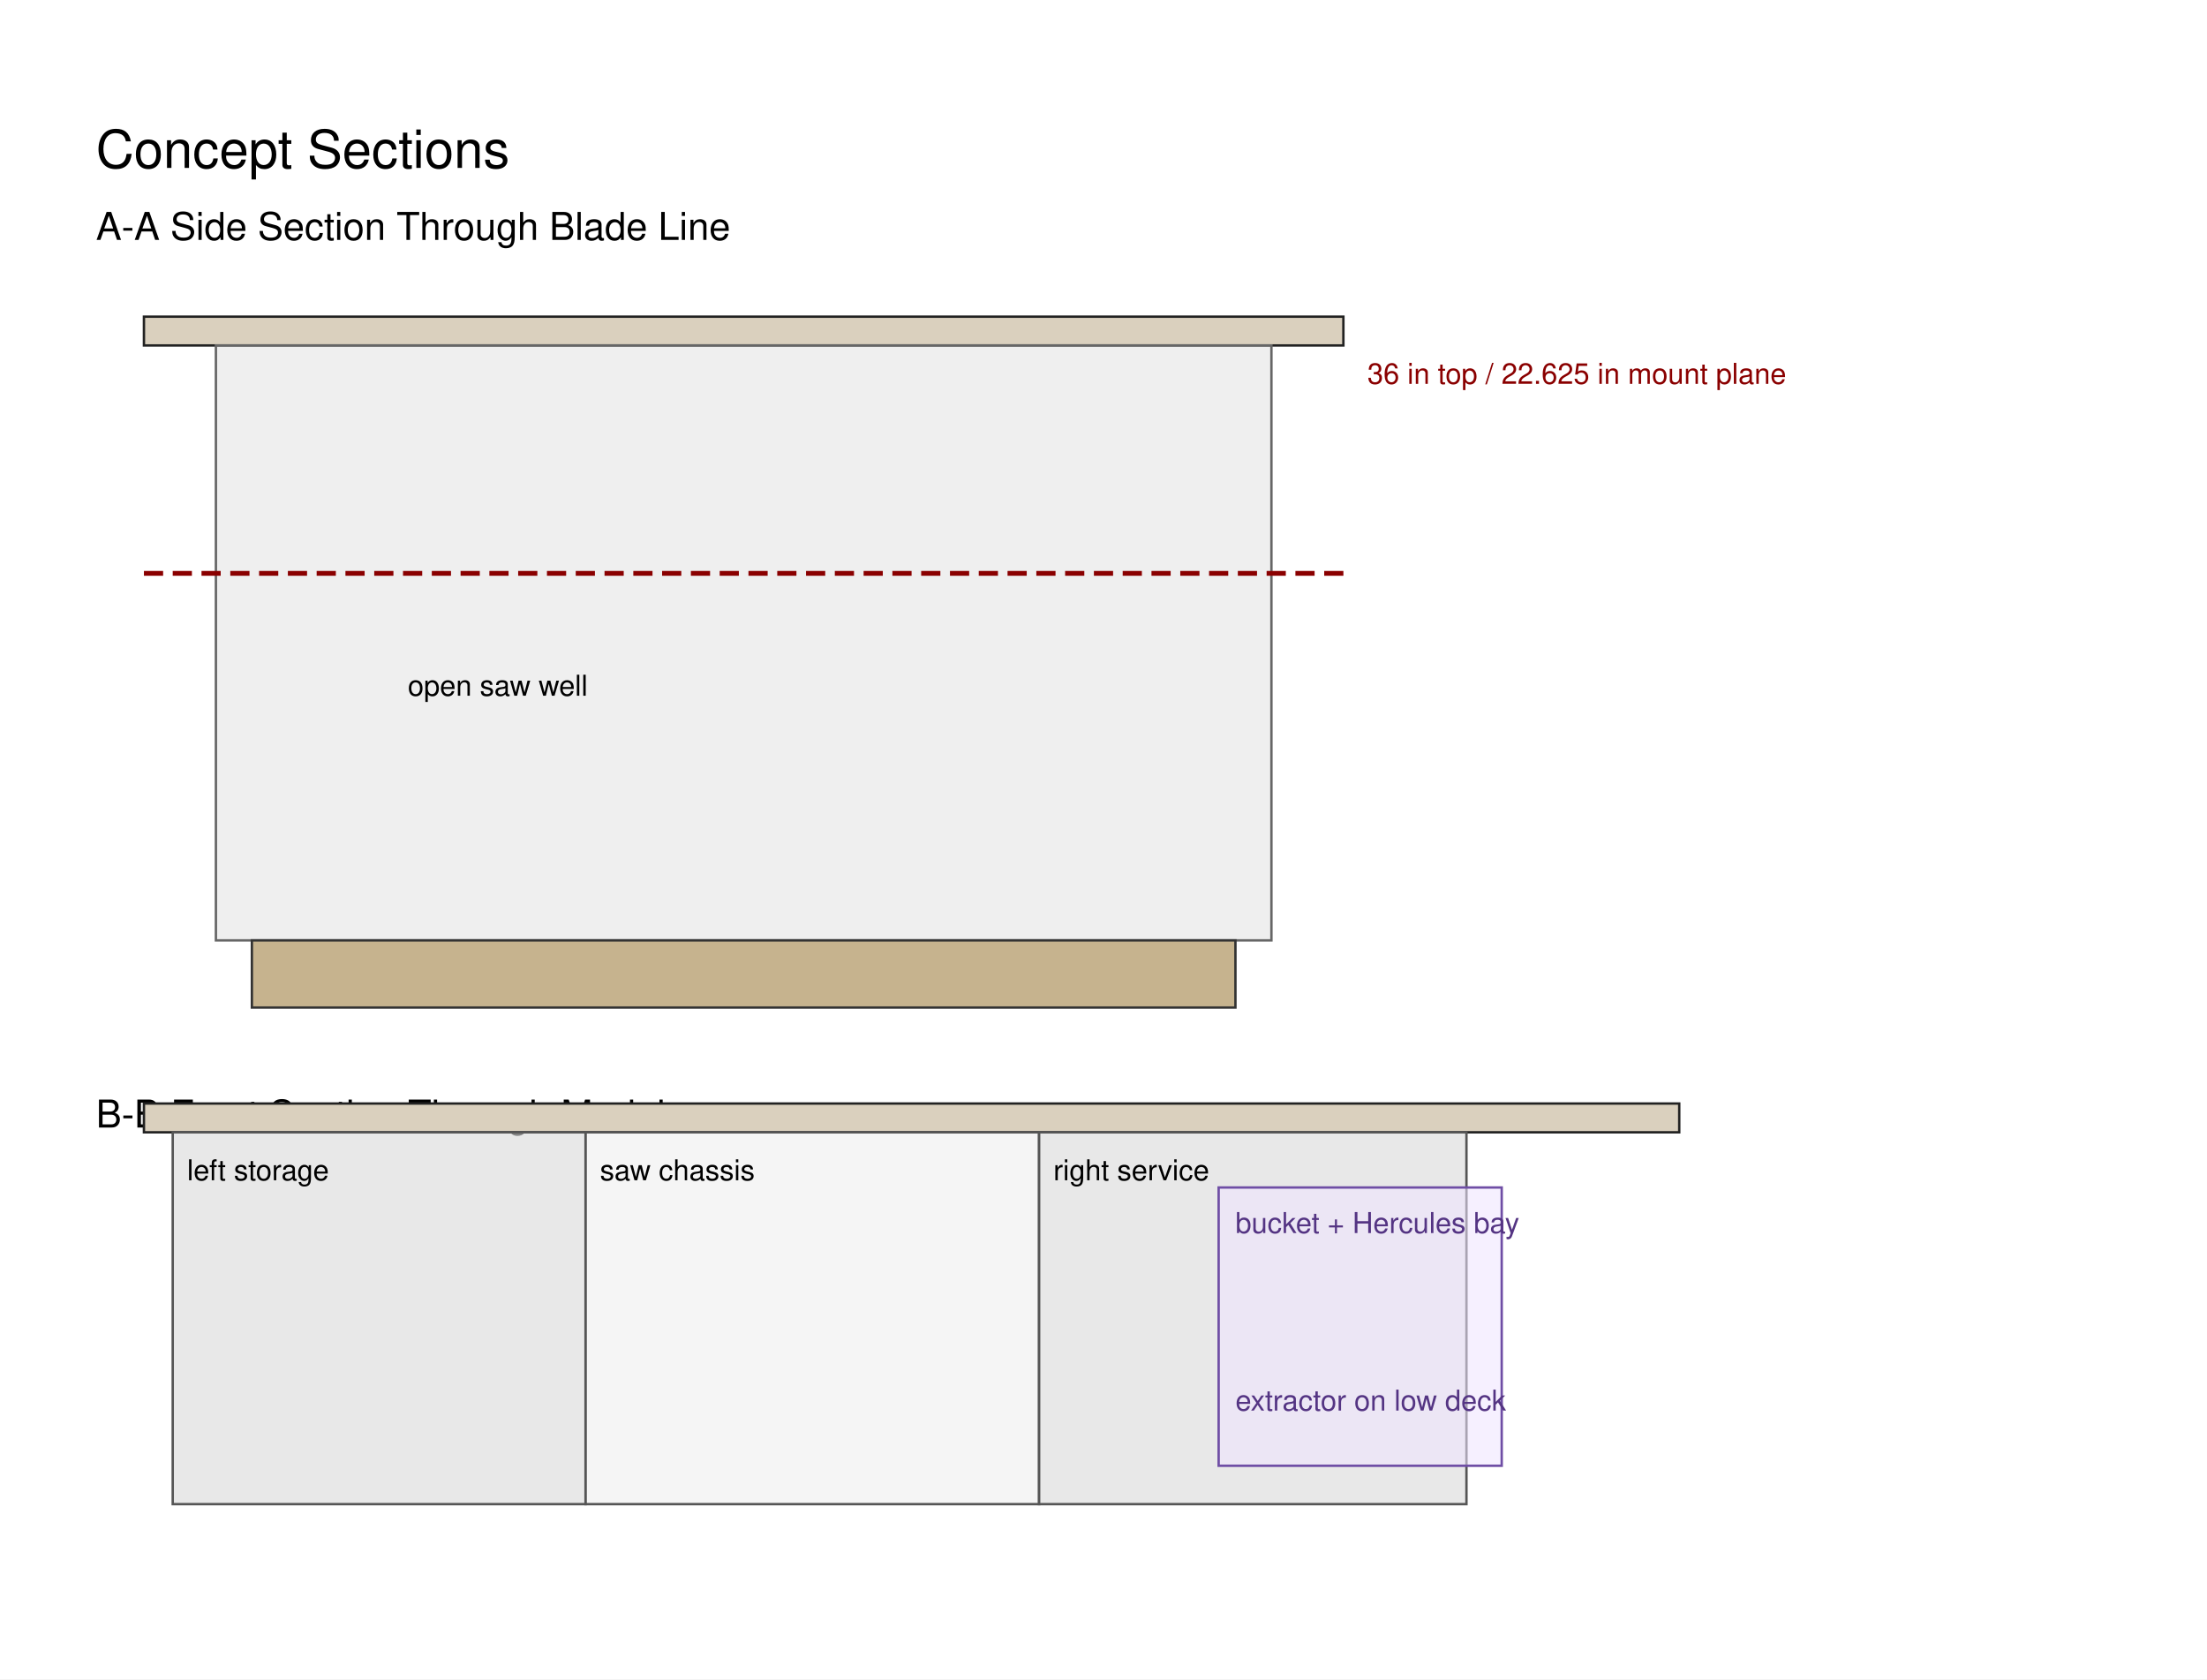
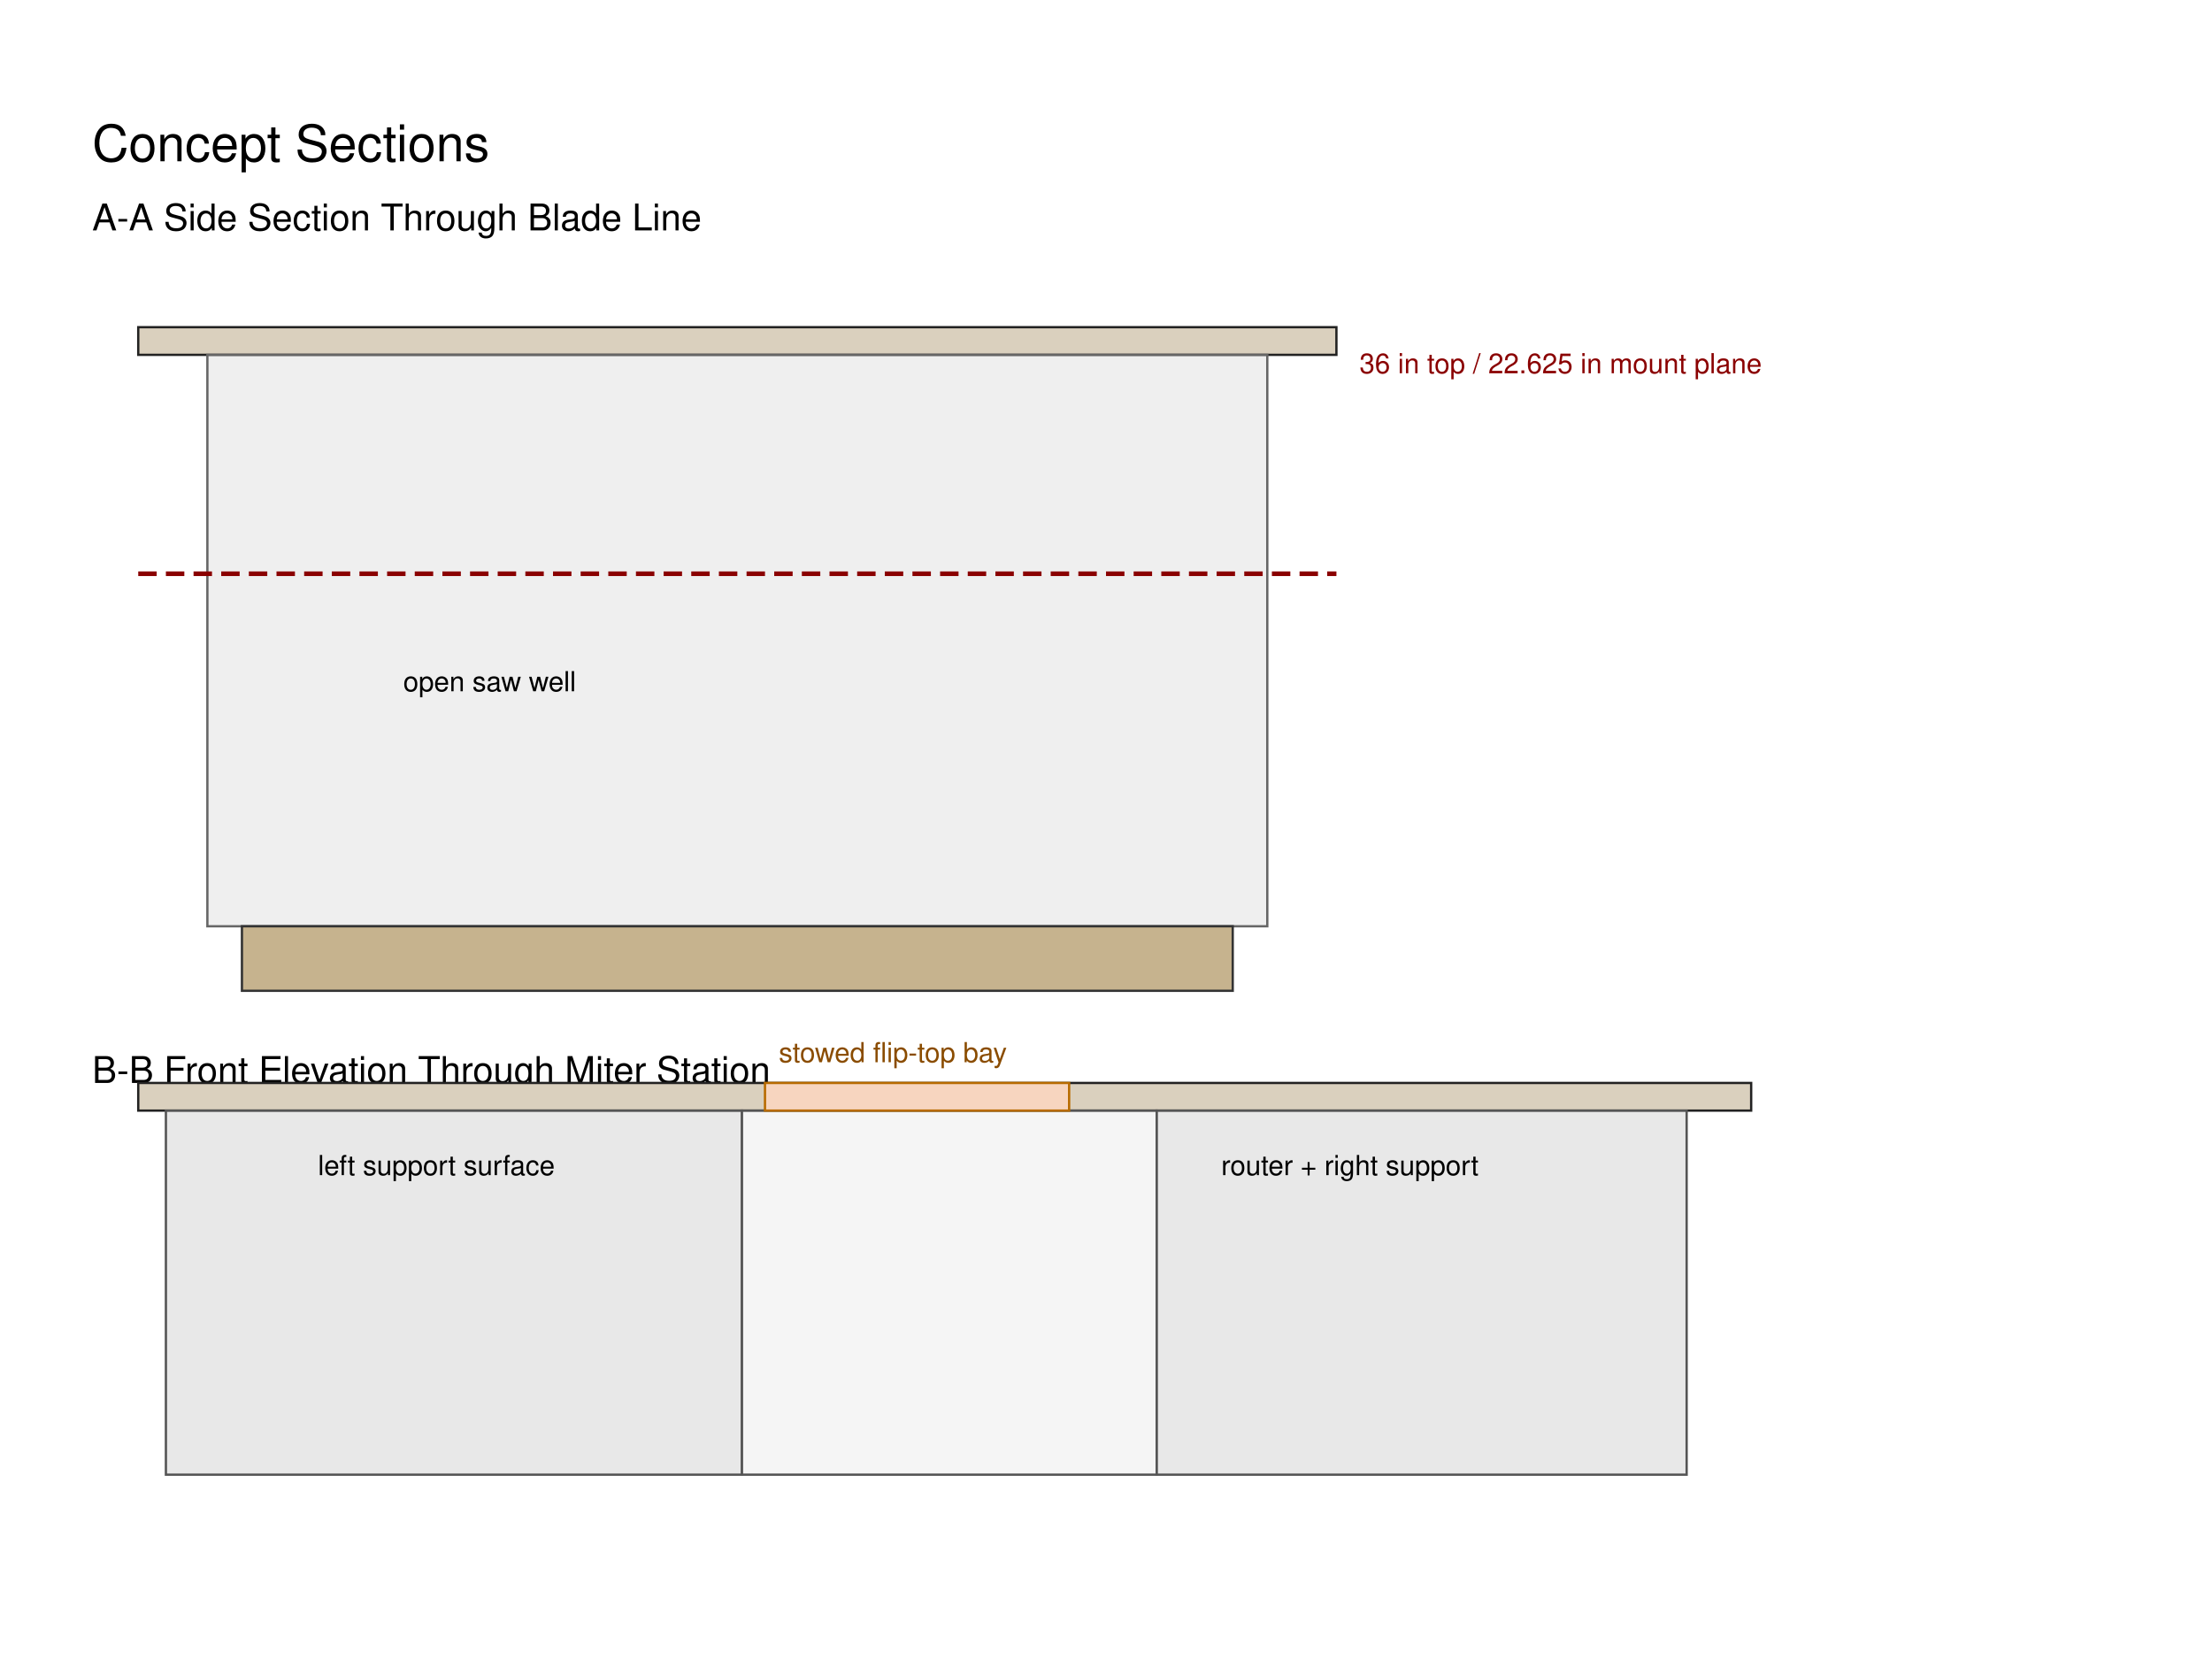
- <svg xmlns="http://www.w3.org/2000/svg" width="920" height="700" viewBox="0 0 920 700">
+ <svg xmlns="http://www.w3.org/2000/svg" width="960" height="720" viewBox="0 0 960 720">
  <text x="50%" y="34" font-family="Helvetica, Arial, sans-serif" font-size="16" text-anchor="middle" fill="#b00020">CONCEPT ONLY - NOT A SHOP DRAWING</text>
  <rect width="100%" height="100%" fill="#ffffff" />
  <text x="40" y="70" font-family="Helvetica, Arial, sans-serif" font-size="22">Concept Sections</text>
  <text x="40" y="100" font-family="Helvetica, Arial, sans-serif" font-size="16">A-A Side Section Through Blade Line</text>
-   <rect x="60" y="132.0" width="500" height="12.0" fill="#dad0be" stroke="#222" />
-   <rect x="90" y="144.0" width="440" height="248.0" fill="#dddddd" stroke="#666" fill-opacity="0.45" />
-   <rect x="105" y="392.0" width="410" height="28.0" fill="#c6b38e" stroke="#333" />
-   <line x1="60" y1="239.0" x2="560" y2="239.0" stroke="#8a0000" stroke-width="2" stroke-dasharray="8 4" />
-   <text x="570" y="160" font-family="Helvetica, Arial, sans-serif" font-size="12" fill="#8a0000">36 in top / 22.625 in mount plane</text>
-   <text x="170" y="290" font-family="Helvetica, Arial, sans-serif" font-size="12">open saw well</text>
-   <text x="40" y="470" font-family="Helvetica, Arial, sans-serif" font-size="16">B-B Front Section Through Modules</text>
-   <rect x="60" y="460" width="640" height="12" fill="#dad0be" stroke="#222" />
-   <rect x="72.0" y="472.0" width="172.1" height="155" fill="#d9d9d9" stroke="#555" fill-opacity="0.6" />
-   <text x="78.0" y="492.0" font-family="Helvetica, Arial, sans-serif" font-size="12">left storage</text>
-   <rect x="244.1" y="472.0" width="189.1" height="155" fill="#efefef" stroke="#555" fill-opacity="0.6" />
-   <text x="250.1" y="492.0" font-family="Helvetica, Arial, sans-serif" font-size="12">saw chassis</text>
-   <rect x="433.1" y="472.0" width="178.2" height="155" fill="#d9d9d9" stroke="#555" fill-opacity="0.6" />
-   <text x="439.1" y="492.0" font-family="Helvetica, Arial, sans-serif" font-size="12">right service</text>
-   <rect x="508.0" y="495.0" width="118" height="116" fill="#efe3ff" stroke="#6f4ea5" fill-opacity="0.55" />
-   <text x="515.0" y="514.0" font-family="Helvetica, Arial, sans-serif" font-size="12" fill="#543483">bucket + Hercules bay</text>
-   <text x="515.0" y="588.0" font-family="Helvetica, Arial, sans-serif" font-size="12" fill="#543483">extractor on low deck</text>
+   <rect x="60" y="142.0" width="520" height="12.0" fill="#dad0be" stroke="#222" />
+   <rect x="90" y="154.0" width="460" height="248.0" fill="#dddddd" stroke="#666" fill-opacity="0.45" />
+   <rect x="105" y="402.0" width="430" height="28.0" fill="#c6b38e" stroke="#333" />
+   <line x1="60" y1="249.0" x2="580" y2="249.0" stroke="#8a0000" stroke-width="2" stroke-dasharray="8 4" />
+   <text x="590" y="162" font-family="Helvetica, Arial, sans-serif" font-size="12" fill="#8a0000">36 in top / 22.625 in mount plane</text>
+   <text x="175" y="300" font-family="Helvetica, Arial, sans-serif" font-size="12">open saw well</text>
+   <text x="40" y="470" font-family="Helvetica, Arial, sans-serif" font-size="16">B-B Front Elevation Through Miter Station</text>
+   <rect x="60" y="470" width="700" height="12" fill="#dad0be" stroke="#222" />
+   <rect x="72" y="482" width="250" height="158" fill="#d9d9d9" stroke="#555" fill-opacity="0.6" />
+   <rect x="322" y="482" width="180" height="158" fill="#efefef" stroke="#555" fill-opacity="0.6" />
+   <rect x="502" y="482" width="230" height="158" fill="#d9d9d9" stroke="#555" fill-opacity="0.6" />
+   <rect x="332" y="470" width="132.0" height="12" fill="#f7d5bf" stroke="#b86b00" />
+   <text x="338" y="461" font-family="Helvetica, Arial, sans-serif" font-size="12" fill="#8a4c00">stowed flip-top bay</text>
+   <text x="138" y="510" font-family="Helvetica, Arial, sans-serif" font-size="12">left support surface</text>
+   <text x="530" y="510" font-family="Helvetica, Arial, sans-serif" font-size="12">router + right support</text>
</svg>
